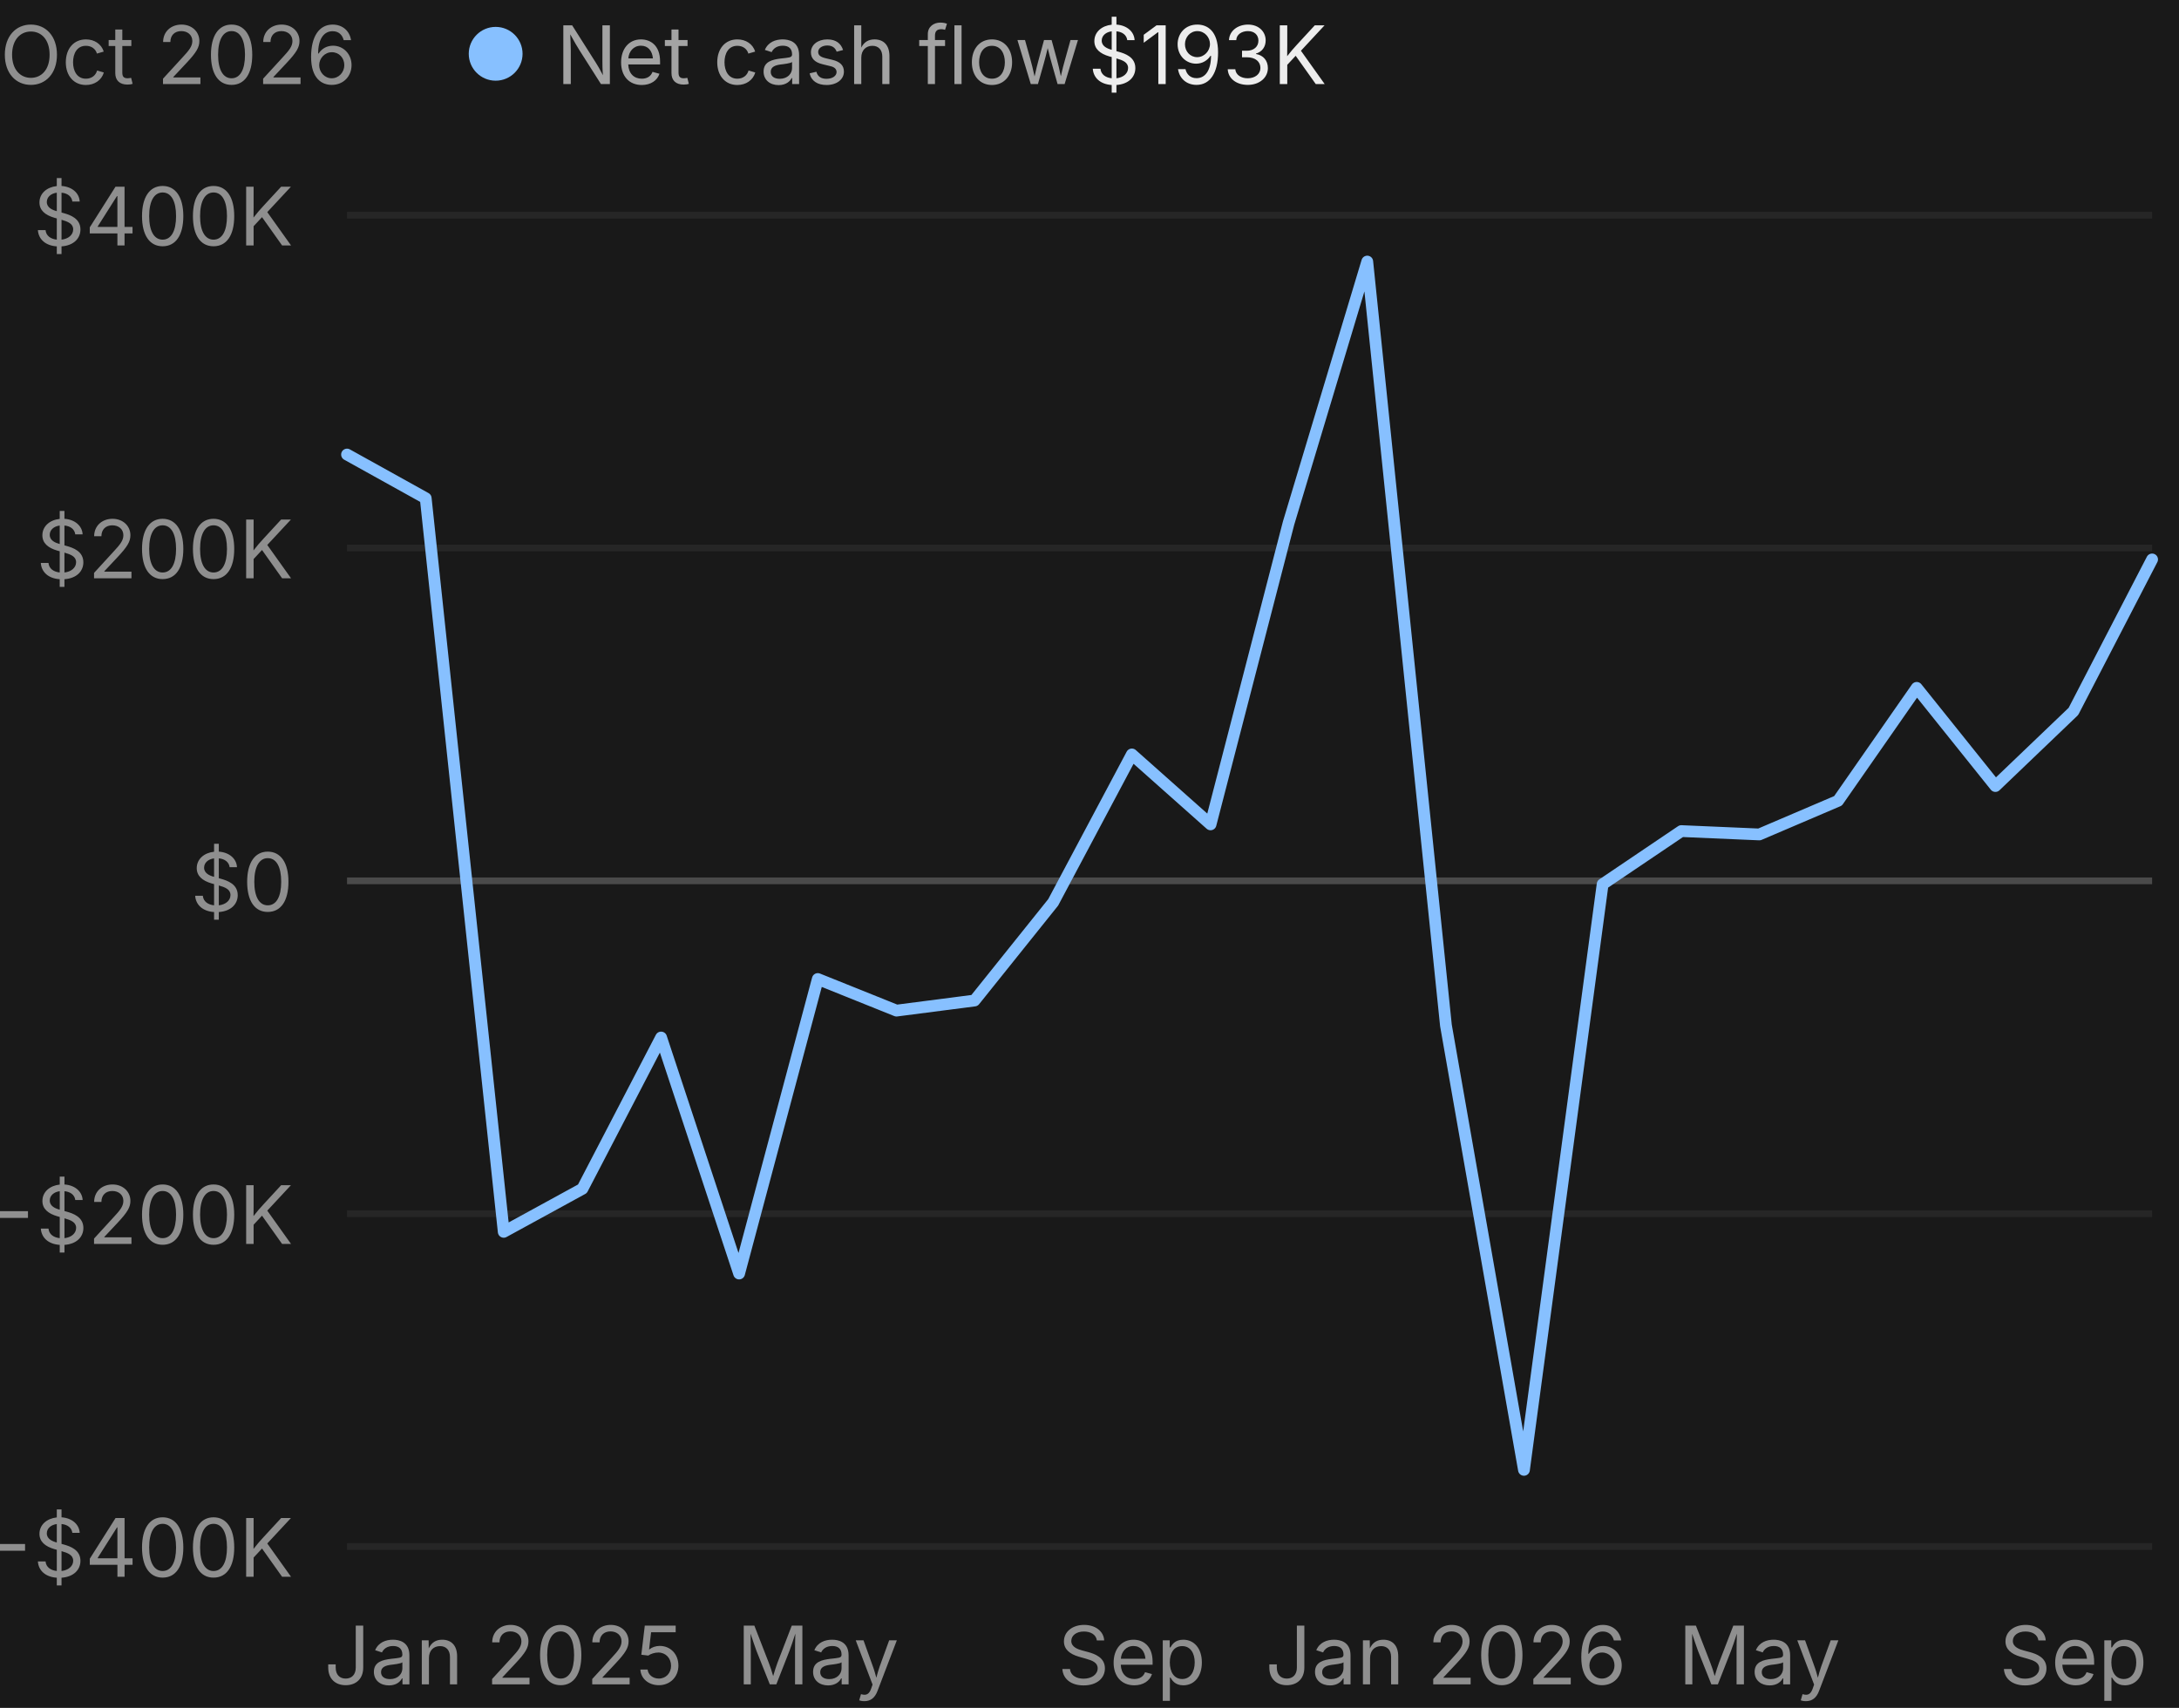
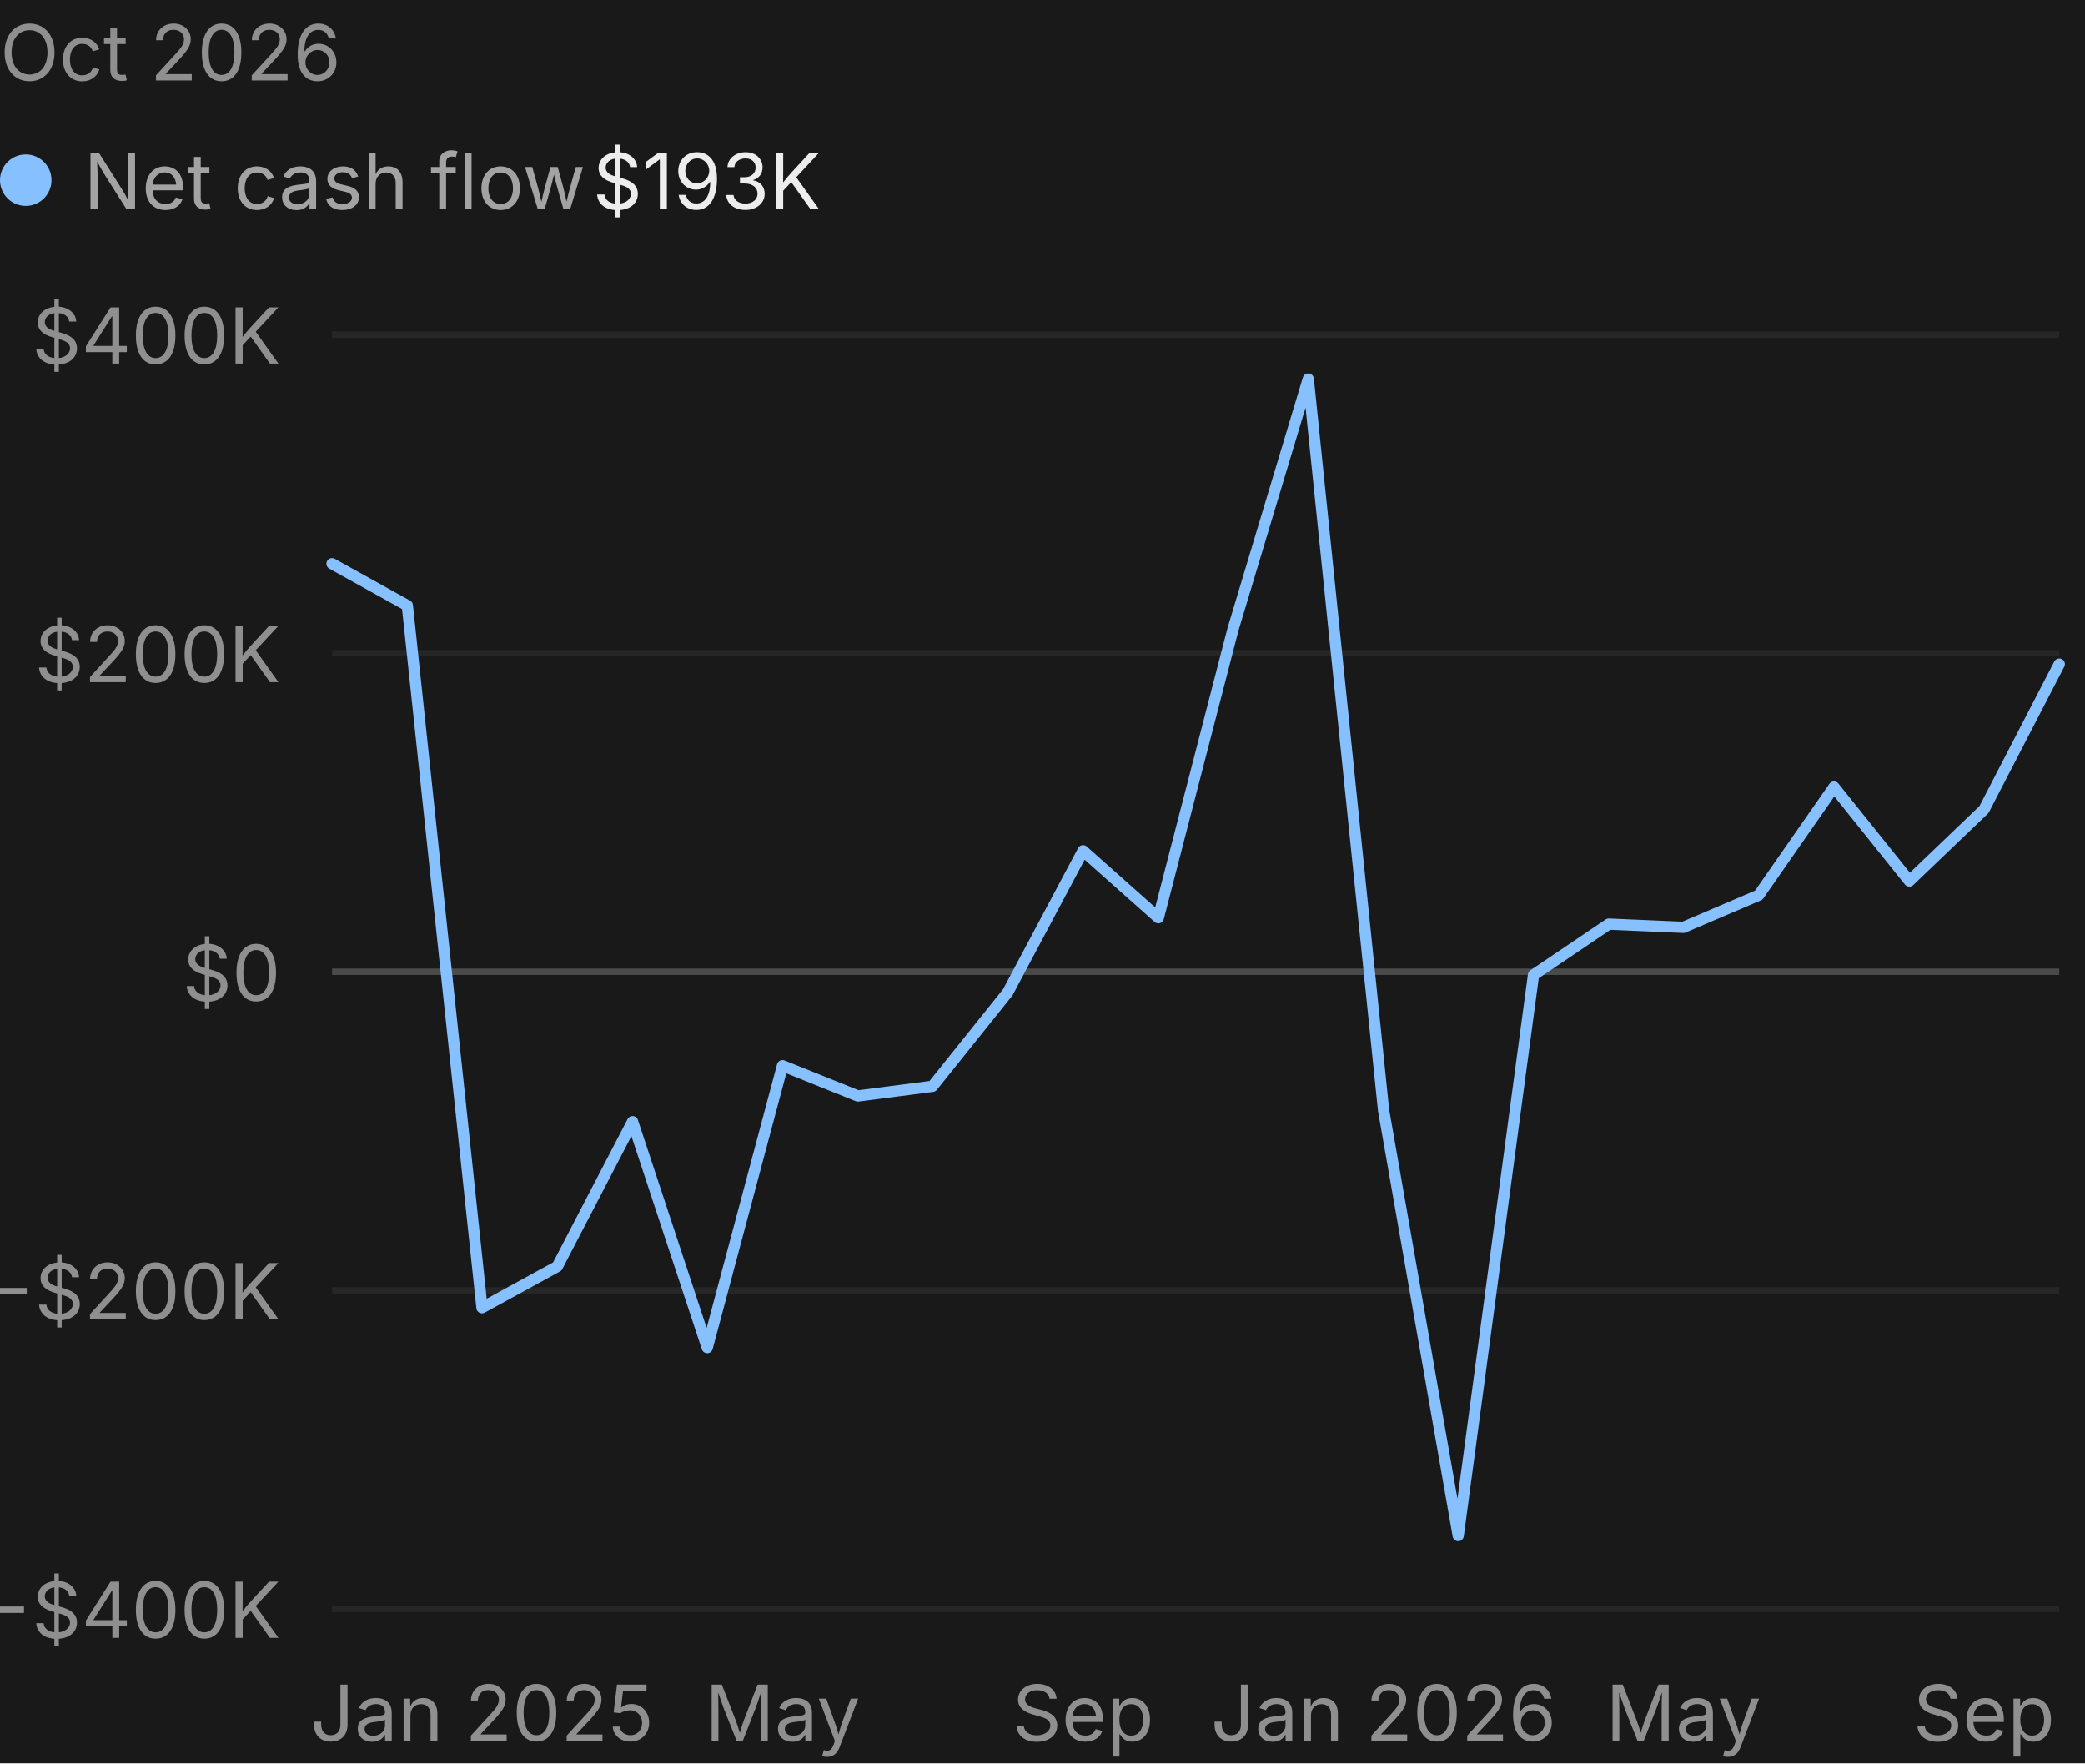
- <svg xmlns="http://www.w3.org/2000/svg" font-family="IBM Plex Sans, system-ui, -apple-system, &quot;Segoe UI&quot;, sans-serif" width="324" height="254" viewBox="0 0 324 254" role="img" aria-label="Net cash flow turned negative in four months" data-hm-kind="line" data-hm-x="51.6,320,24" data-hm-y="-400000,400000,230,32" data-hm-plot="51.6,32,320,230" data-hm-readout="1">
-   <rect width="324" height="254" fill="#191919" />
+ <svg xmlns="http://www.w3.org/2000/svg" font-family="IBM Plex Sans, system-ui, -apple-system, &quot;Segoe UI&quot;, sans-serif" width="324" height="274" viewBox="0 0 324 274" role="img" aria-label="Net cash flow turned negative in four months" data-hm-kind="line" data-hm-x="51.6,320,24" data-hm-y="-400000,400000,250,52" data-hm-plot="51.6,52,320,250" data-hm-readout="1">
+   <rect width="324" height="274" fill="#191919" />
  <g class="hm-readout">
    <text x="0" y="12.5" font-size="12" class="hm-rh" fill="#8f8f8f">Oct 2026</text>
-     <circle cx="73.7" cy="8" r="4" fill="#87c0ff" />
-     <text x="82.7" y="12.5" font-size="12" fill="#a3a3a3">Net cash flow</text>
-     <text x="161.8" y="12.5" font-size="12" class="hm-rv hm-rv-0" fill="#ededed">$193K</text>
+     <circle cx="4" cy="28" r="4" fill="#87c0ff" />
+     <text x="13" y="32.5" font-size="12" fill="#a3a3a3">Net cash flow</text>
+     <text x="92.1" y="32.5" font-size="12" class="hm-rv hm-rv-0" fill="#ededed">$193K</text>
  </g>
-   <line x1="51.6" y1="230" x2="320" y2="230" stroke="#262626" />
-   <text x="43.6" y="234.5" font-size="12" text-anchor="end" fill="#8f8f8f">−$400K</text>
-   <line x1="51.6" y1="180.5" x2="320" y2="180.5" stroke="#262626" />
-   <text x="43.6" y="185" font-size="12" text-anchor="end" fill="#8f8f8f">−$200K</text>
-   <line x1="51.6" y1="131" x2="320" y2="131" stroke="#4a4a4a" />
-   <text x="43.6" y="135.5" font-size="12" text-anchor="end" fill="#8f8f8f">$0</text>
-   <line x1="51.6" y1="81.5" x2="320" y2="81.5" stroke="#262626" />
-   <text x="43.6" y="86" font-size="12" text-anchor="end" fill="#8f8f8f">$200K</text>
-   <line x1="51.6" y1="32" x2="320" y2="32" stroke="#262626" />
-   <text x="43.6" y="36.5" font-size="12" text-anchor="end" fill="#8f8f8f">$400K</text>
-   <path d="M51.6,67.6L63.3,74.1L74.9,183.2L86.6,176.8L98.3,154.3L109.9,189.4L121.6,145.6L133.3,150.3L144.9,148.8L156.6,134.2L168.3,112.2L180,122.6L191.6,77.8L203.3,38.9L215,152.5L226.6,218.6L238.3,131.5L250,123.6L261.6,124.1L273.3,119.1L285,102.3L296.7,116.9L308.3,105.8L320,83.2" fill="none" stroke="#87c0ff" stroke-width="1.75" stroke-linejoin="round" stroke-linecap="round" />
-   <text x="74.9" y="250.5" font-size="12" text-anchor="middle" fill="#8f8f8f">Jan 2025</text>
-   <text x="121.6" y="250.5" font-size="12" text-anchor="middle" fill="#8f8f8f">May</text>
-   <text x="168.3" y="250.5" font-size="12" text-anchor="middle" fill="#8f8f8f">Sep</text>
-   <text x="215" y="250.5" font-size="12" text-anchor="middle" fill="#8f8f8f">Jan 2026</text>
-   <text x="261.6" y="250.5" font-size="12" text-anchor="middle" fill="#8f8f8f">May</text>
-   <text x="308.3" y="250.5" font-size="12" text-anchor="middle" fill="#8f8f8f">Sep</text>
+   <line x1="51.6" y1="250" x2="320" y2="250" stroke="#262626" />
+   <text x="43.6" y="254.5" font-size="12" text-anchor="end" fill="#8f8f8f">−$400K</text>
+   <line x1="51.6" y1="200.5" x2="320" y2="200.5" stroke="#262626" />
+   <text x="43.6" y="205" font-size="12" text-anchor="end" fill="#8f8f8f">−$200K</text>
+   <line x1="51.6" y1="151" x2="320" y2="151" stroke="#4a4a4a" />
+   <text x="43.6" y="155.5" font-size="12" text-anchor="end" fill="#8f8f8f">$0</text>
+   <line x1="51.6" y1="101.5" x2="320" y2="101.5" stroke="#262626" />
+   <text x="43.6" y="106" font-size="12" text-anchor="end" fill="#8f8f8f">$200K</text>
+   <line x1="51.6" y1="52" x2="320" y2="52" stroke="#262626" />
+   <text x="43.6" y="56.5" font-size="12" text-anchor="end" fill="#8f8f8f">$400K</text>
+   <path d="M51.6,87.6L63.3,94.1L74.9,203.2L86.6,196.8L98.3,174.3L109.9,209.4L121.6,165.6L133.3,170.3L144.9,168.8L156.6,154.2L168.3,132.2L180,142.6L191.6,97.8L203.3,58.9L215,172.5L226.6,238.6L238.3,151.5L250,143.6L261.6,144.1L273.3,139.1L285,122.3L296.7,136.9L308.3,125.8L320,103.2" fill="none" stroke="#87c0ff" stroke-width="1.75" stroke-linejoin="round" stroke-linecap="round" />
+   <text x="74.9" y="270.5" font-size="12" text-anchor="middle" fill="#8f8f8f">Jan 2025</text>
+   <text x="121.6" y="270.5" font-size="12" text-anchor="middle" fill="#8f8f8f">May</text>
+   <text x="168.3" y="270.5" font-size="12" text-anchor="middle" fill="#8f8f8f">Sep</text>
+   <text x="215" y="270.5" font-size="12" text-anchor="middle" fill="#8f8f8f">Jan 2026</text>
+   <text x="261.6" y="270.5" font-size="12" text-anchor="middle" fill="#8f8f8f">May</text>
+   <text x="308.3" y="270.5" font-size="12" text-anchor="middle" fill="#8f8f8f">Sep</text>
</svg>
